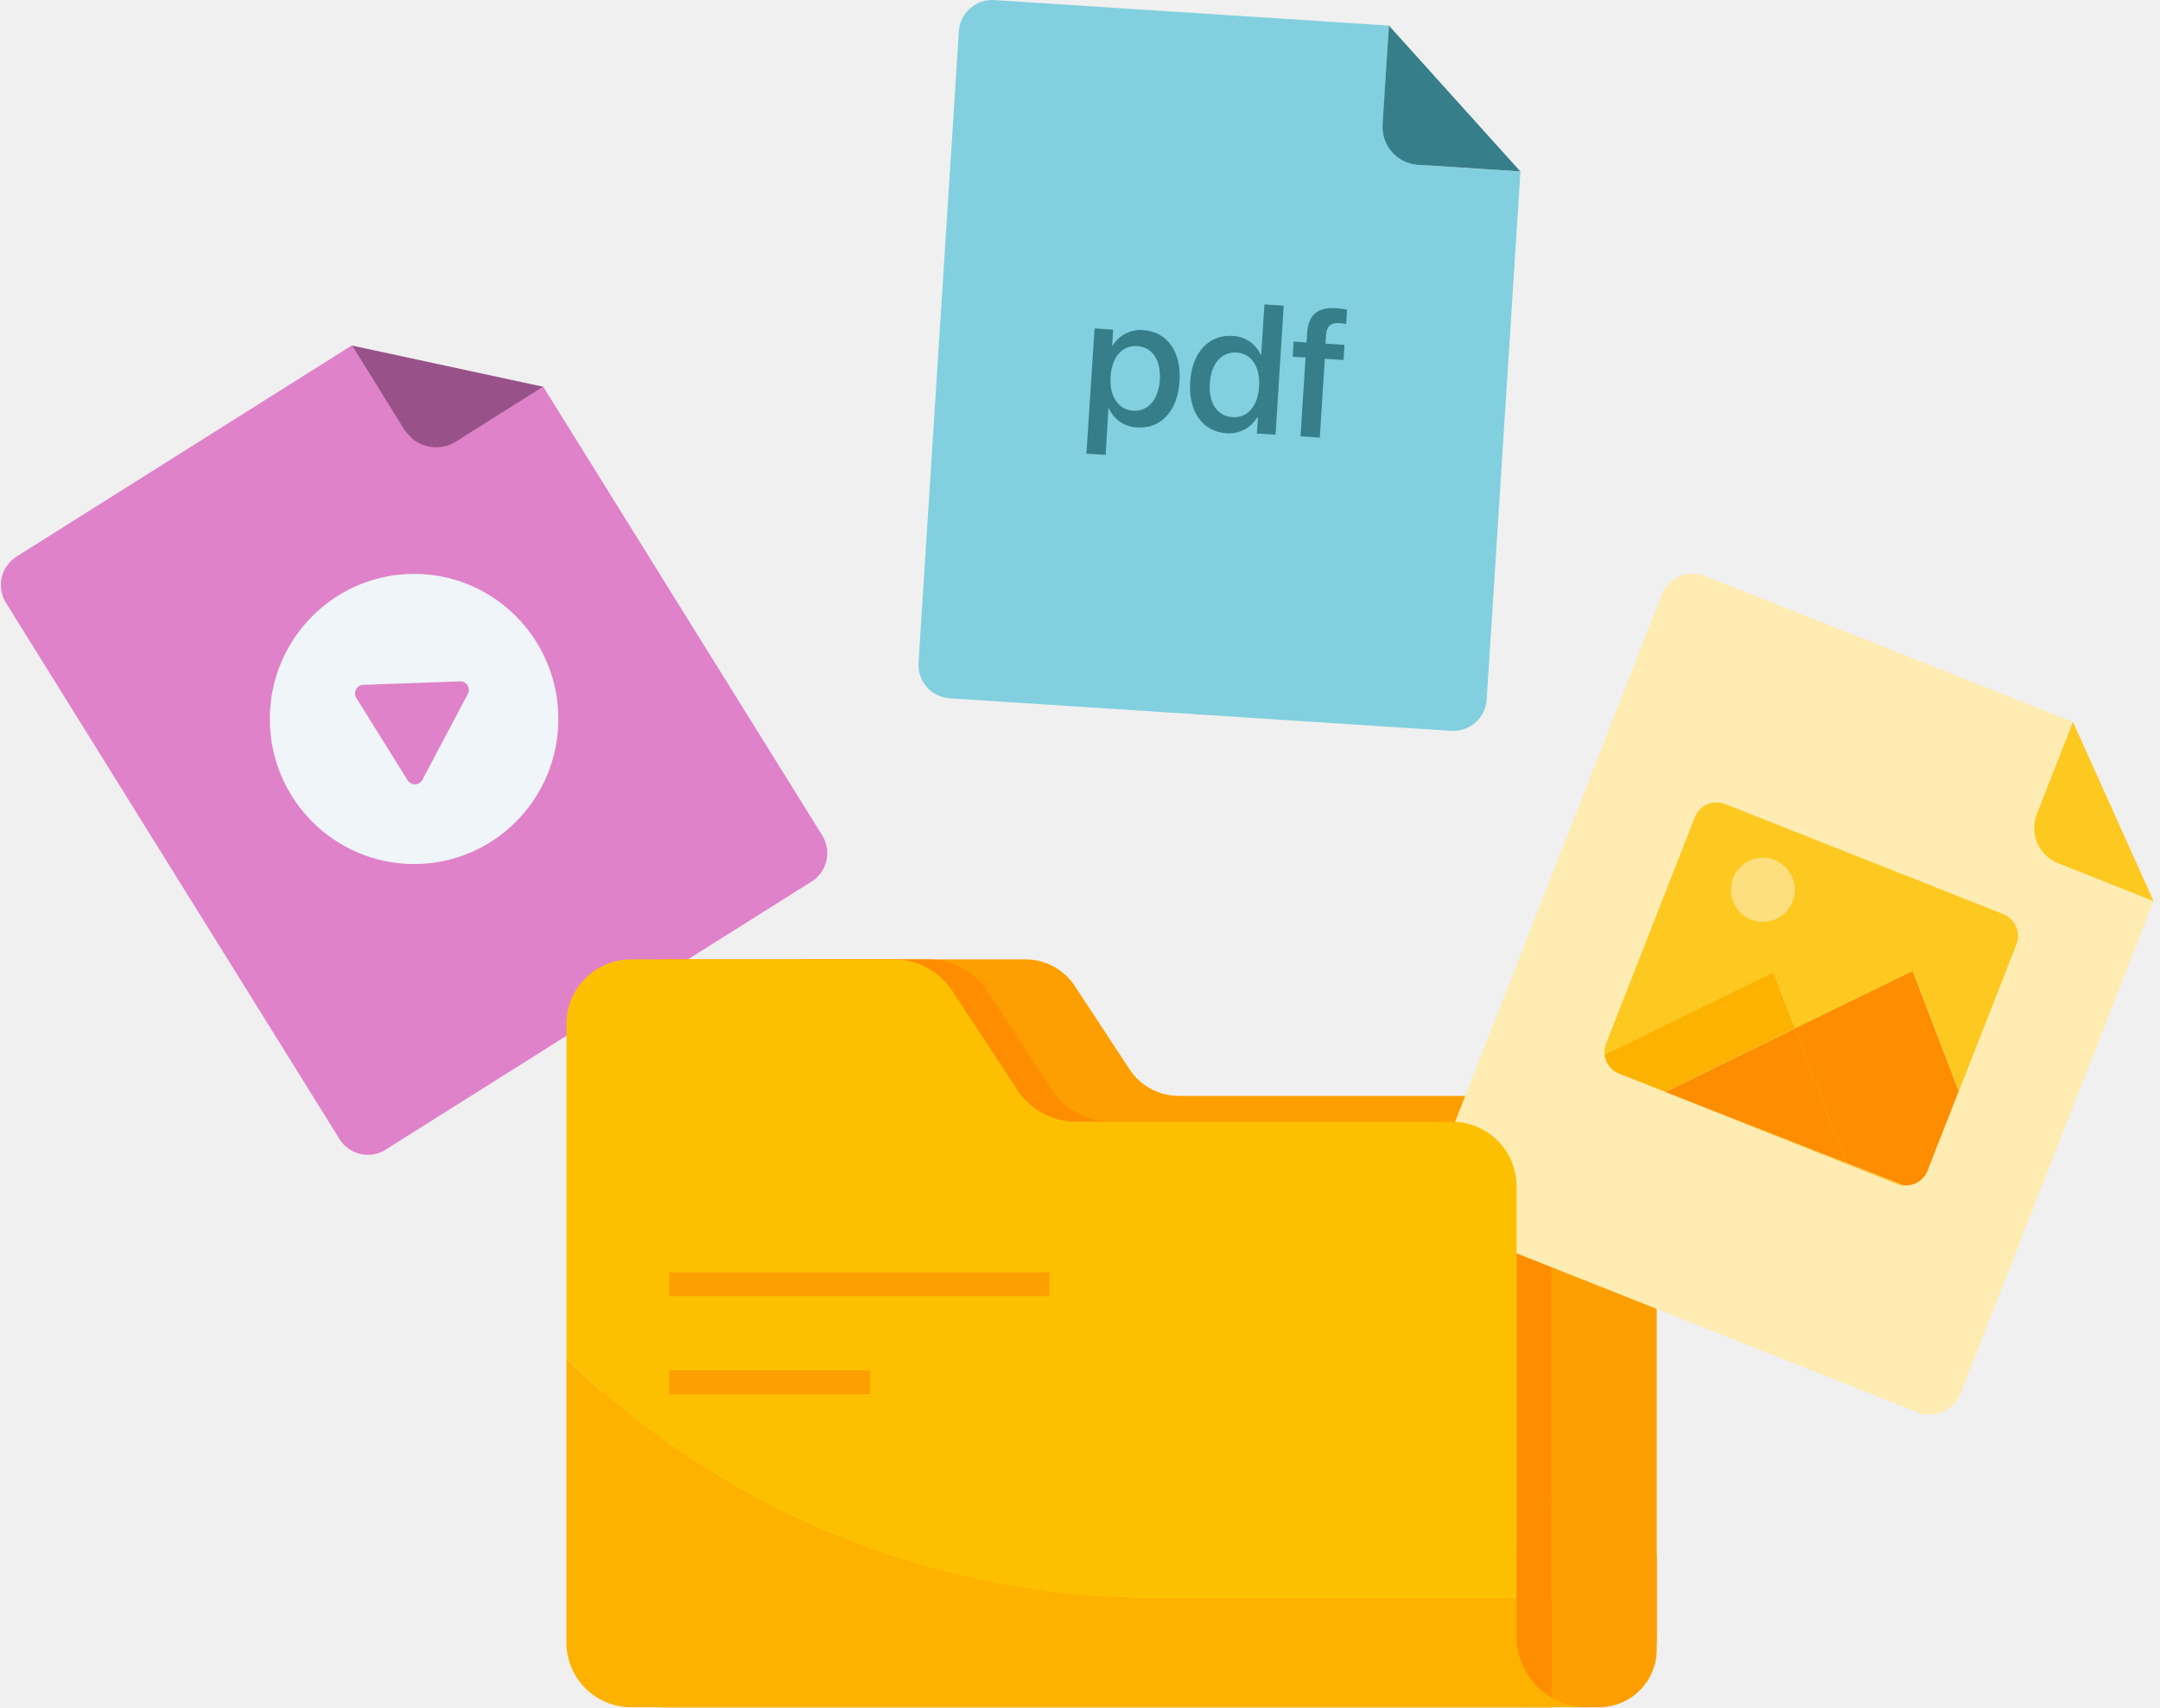
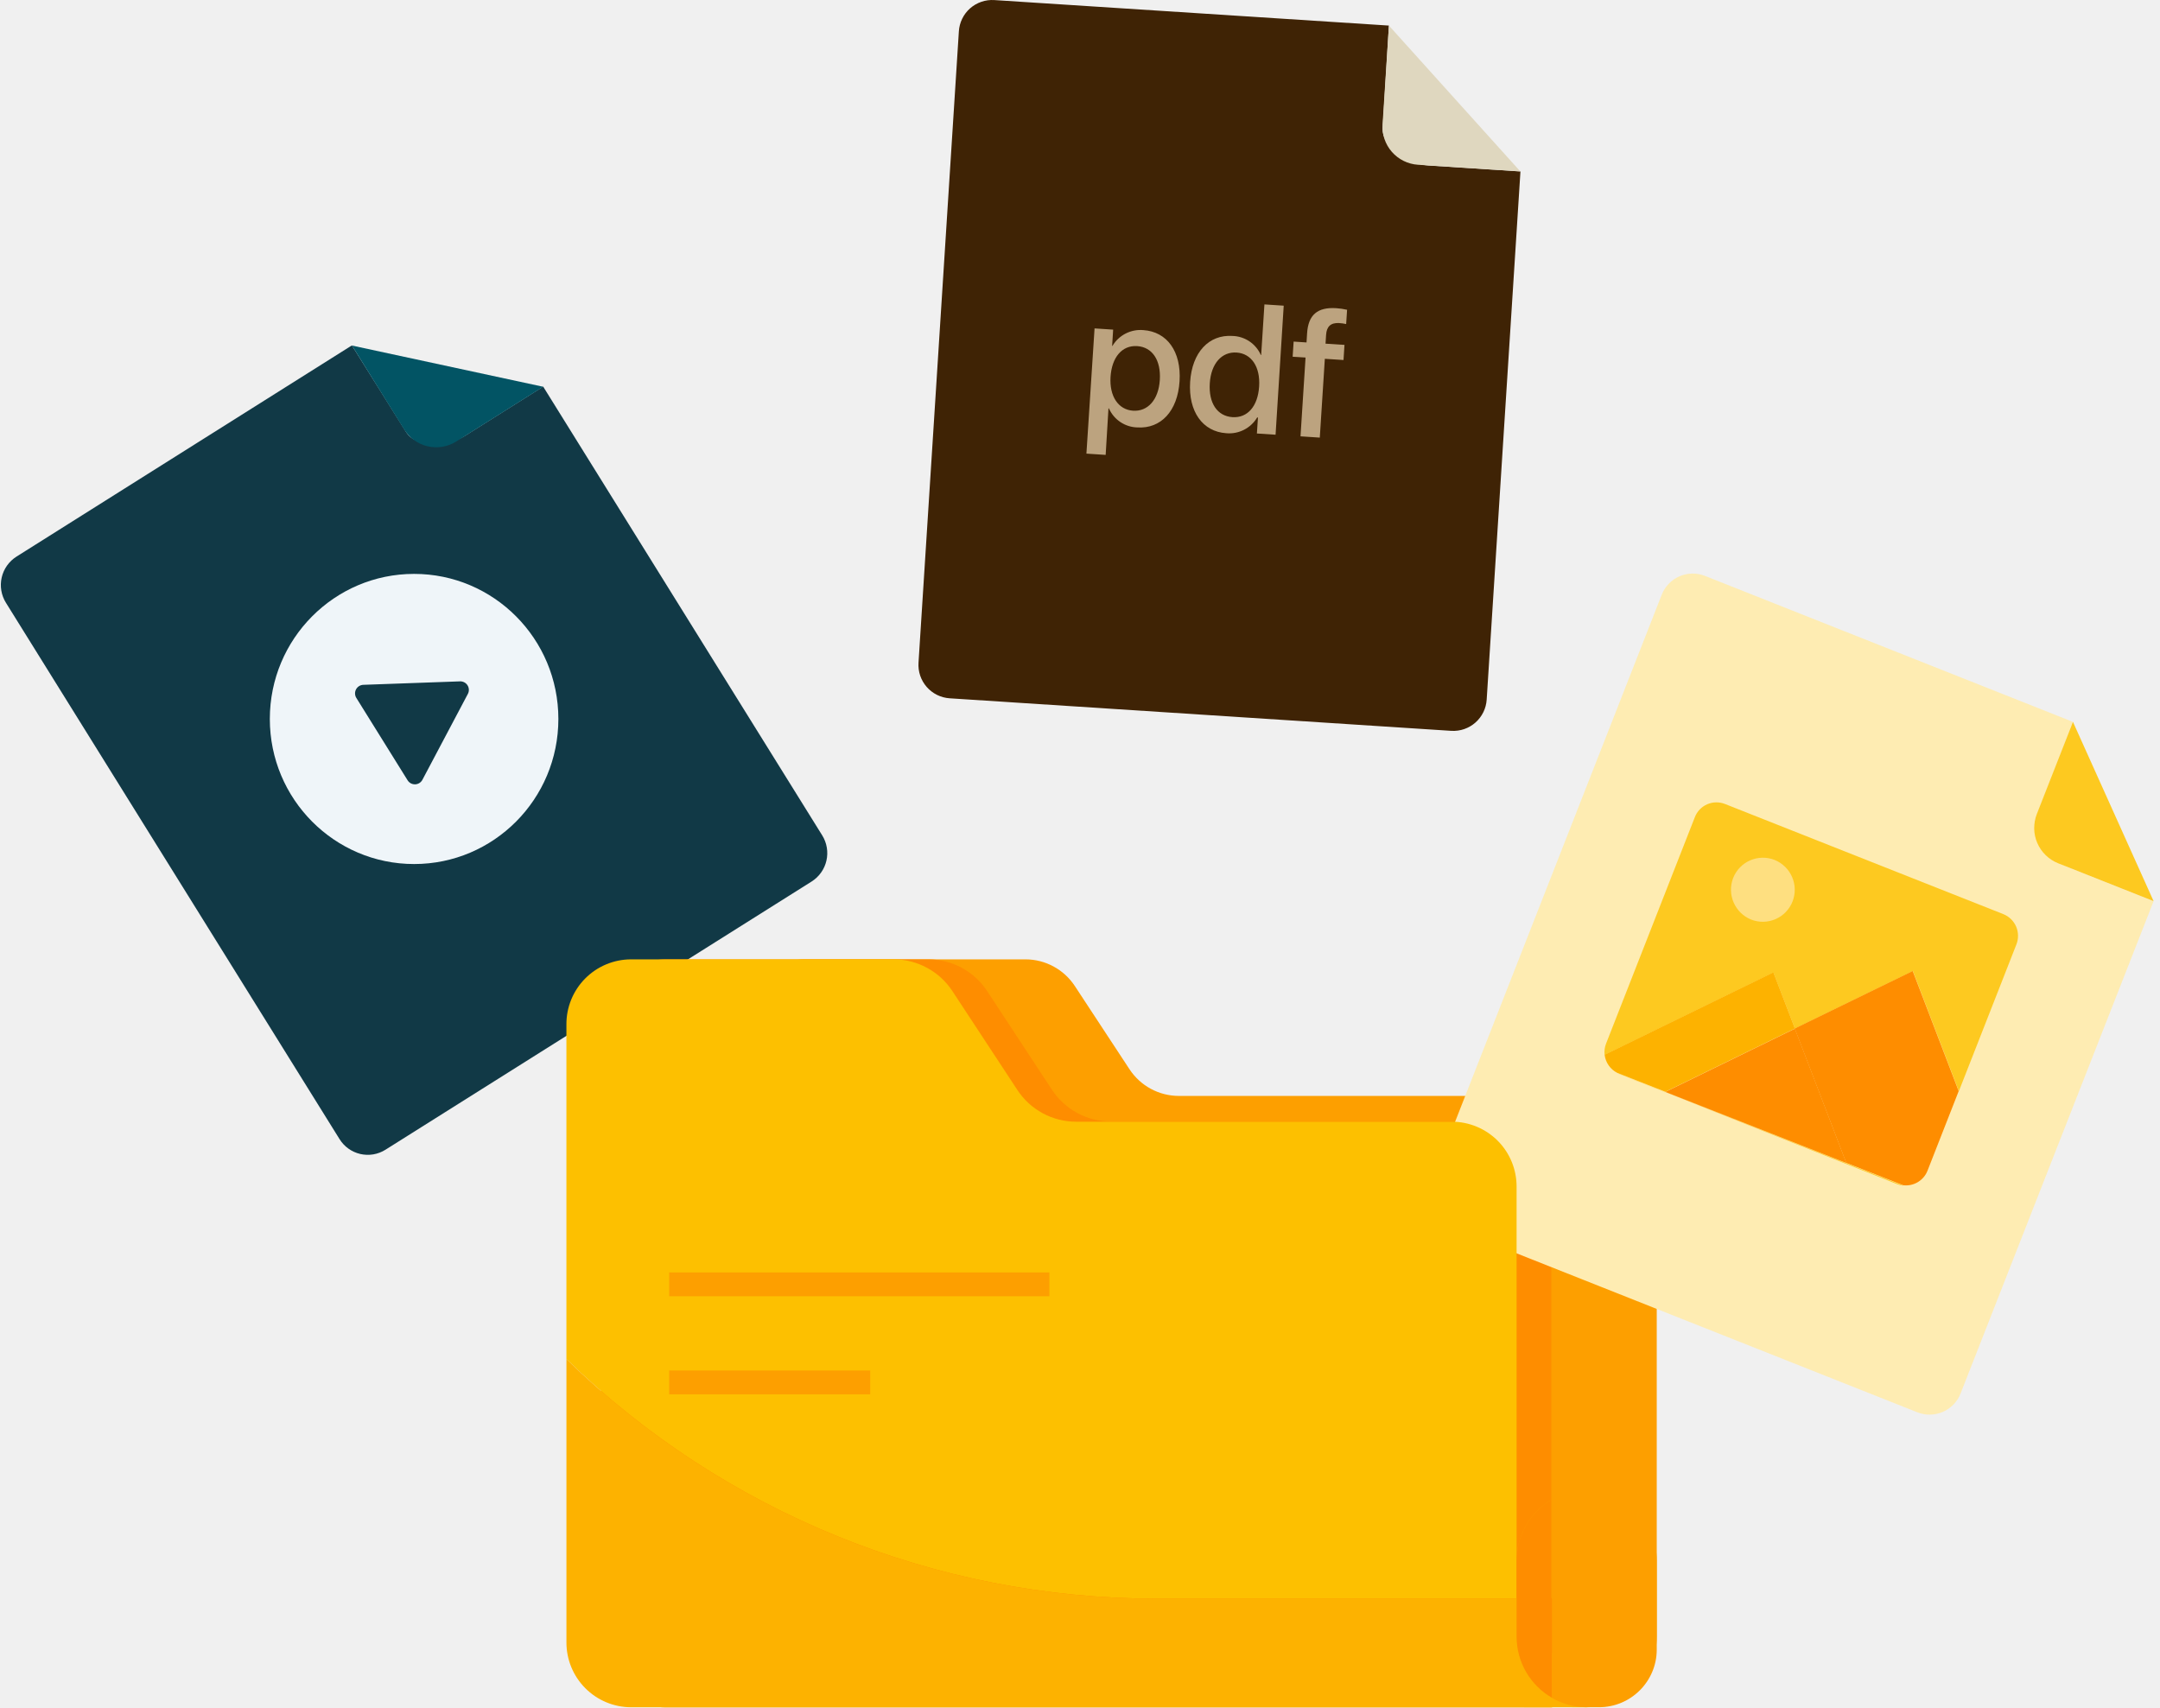
<svg xmlns="http://www.w3.org/2000/svg" width="253" height="200" viewBox="0 0 253 200" fill="none">
-   <path d="M227.303 128.766H224.191V137.329H227.303V128.766Z" fill="#D4E3ED" />
-   <path d="M227.303 133.551H224.191V134.342H227.303V133.551Z" fill="#EFF5F9" />
-   <path d="M47.578 50.627L41.216 40.462L1.935 65.199C1.056 65.755 0.432 66.635 0.2 67.648C-0.032 68.662 0.146 69.726 0.696 70.608L39.772 133.436C40.042 133.872 40.396 134.25 40.813 134.549C41.23 134.848 41.702 135.061 42.201 135.177C42.701 135.292 43.218 135.308 43.724 135.223C44.23 135.137 44.714 134.953 45.148 134.68L95.066 103.261C95.945 102.706 96.569 101.826 96.801 100.812C97.033 99.799 96.855 98.735 96.305 97.852L63.624 45.289L54.417 51.084C52.539 52.266 48.755 52.519 47.578 50.627Z" fill="#DF82CA" />
-   <path d="M47.33 50.293C47.636 50.789 48.036 51.219 48.508 51.56C48.981 51.9 49.516 52.144 50.083 52.277C50.65 52.41 51.237 52.429 51.812 52.334C52.386 52.239 52.936 52.031 53.43 51.723L63.623 45.304L41.226 40.477L47.33 50.293Z" fill="#995289" />
-   <path d="M48.503 101.212C57.836 101.212 65.401 93.604 65.401 84.218C65.401 74.833 57.836 67.225 48.503 67.225C39.17 67.225 31.605 74.833 31.605 84.218C31.605 93.604 39.17 101.212 48.503 101.212Z" fill="#EFF5F9" />
-   <path d="M53.869 79.815L42.546 80.22C42.371 80.227 42.201 80.281 42.052 80.375C41.904 80.469 41.783 80.6 41.701 80.755C41.619 80.91 41.58 81.084 41.586 81.259C41.592 81.434 41.644 81.605 41.736 81.754L47.745 91.409C47.839 91.557 47.969 91.678 48.124 91.76C48.279 91.842 48.453 91.882 48.628 91.876C48.803 91.87 48.974 91.818 49.122 91.725C49.271 91.632 49.392 91.502 49.475 91.347L54.798 81.287C54.882 81.131 54.922 80.956 54.916 80.779C54.91 80.602 54.857 80.43 54.762 80.28C54.668 80.13 54.535 80.008 54.379 79.927C54.221 79.845 54.046 79.806 53.869 79.815Z" fill="#DF82CA" />
-   <path d="M105.946 112.377H120.109C121.258 112.378 122.388 112.664 123.399 113.211C124.41 113.758 125.269 114.547 125.899 115.508L132.294 125.244C132.923 126.205 133.782 126.995 134.793 127.541C135.804 128.088 136.935 128.374 138.084 128.375H185.848L181.512 175.291L188.417 186.089H94.213C93.374 186.087 92.544 185.919 91.771 185.596C90.997 185.273 90.294 184.8 89.703 184.205C89.112 183.611 88.644 182.905 88.325 182.13C88.007 181.354 87.844 180.523 87.846 179.684V118.796C87.841 117.956 88.002 117.123 88.32 116.346C88.637 115.568 89.105 114.861 89.697 114.264C90.288 113.668 90.992 113.194 91.767 112.87C92.542 112.547 93.373 112.379 94.213 112.377H105.946Z" fill="#FD9F00" />
-   <path d="M187.292 128.395H184.399C180.665 128.395 177.637 131.422 177.637 135.157V193.219C177.637 196.954 180.665 199.981 184.399 199.981H187.292C191.027 199.981 194.054 196.954 194.054 193.219V135.157C194.054 131.422 191.027 128.395 187.292 128.395Z" fill="#FD9F00" />
-   <path d="M181.66 128.395H178.767C175.032 128.395 172.005 131.422 172.005 135.157V193.219C172.005 196.954 175.032 199.981 178.767 199.981H181.66C185.394 199.981 188.422 196.954 188.422 193.219V135.157C188.422 131.422 185.394 128.395 181.66 128.395Z" fill="#FD9F00" />
-   <path d="M177.637 191.727V182.796C177.64 181.36 178.017 179.949 178.731 178.702C179.444 177.456 180.47 176.416 181.707 175.686V138.992C181.712 137.995 181.52 137.006 181.143 136.083C180.765 135.159 180.209 134.319 179.507 133.611C178.804 132.903 177.969 132.34 177.049 131.955C176.129 131.57 175.142 131.37 174.144 131.367H130.092C128.726 131.366 127.382 131.025 126.181 130.376C124.98 129.726 123.959 128.788 123.211 127.645L115.615 116.08C114.865 114.943 113.846 114.01 112.647 113.363C111.449 112.717 110.109 112.378 108.748 112.377H77.977C76.979 112.379 75.992 112.579 75.071 112.964C74.151 113.348 73.316 113.911 72.613 114.62C71.91 115.328 71.355 116.168 70.977 117.091C70.6 118.015 70.409 119.004 70.414 120.002V192.375C70.409 193.372 70.601 194.361 70.978 195.284C71.356 196.208 71.912 197.047 72.614 197.756C73.317 198.464 74.152 199.027 75.072 199.412C75.992 199.797 76.98 199.996 77.977 200H181.778V198.899C180.519 198.172 179.473 197.127 178.746 195.868C178.019 194.609 177.637 193.181 177.637 191.727Z" fill="#FE8D00" />
-   <path d="M238.454 95.746L242.805 84.562L199.697 67.458C199.219 67.27 198.709 67.177 198.196 67.186C197.683 67.195 197.177 67.306 196.706 67.511C196.236 67.717 195.811 68.013 195.456 68.384C195.1 68.754 194.822 69.191 194.636 69.669L167.606 138.616C167.224 139.583 167.241 140.661 167.653 141.615C168.065 142.569 168.838 143.321 169.803 143.706L224.582 165.436C225.059 165.624 225.569 165.716 226.082 165.707C226.595 165.698 227.101 165.587 227.572 165.382C228.042 165.176 228.467 164.88 228.822 164.51C229.178 164.14 229.457 163.703 229.643 163.225L252.25 105.563L242.152 101.555C240.089 100.736 237.639 97.819 238.454 95.746Z" fill="#FEECB2" />
-   <path d="M238.573 95.35C238.142 96.447 238.161 97.669 238.628 98.75C239.095 99.832 239.972 100.684 241.066 101.122L252.25 105.558L242.805 84.561L238.573 95.35Z" fill="#FDC920" />
-   <path d="M210.238 120.479L224.058 113.746L229.443 127.818L236.181 110.629C236.447 109.955 236.436 109.203 236.149 108.538C235.862 107.873 235.324 107.348 234.651 107.079L202.051 94.179C201.718 94.046 201.362 93.981 201.004 93.987C200.646 93.992 200.293 94.069 199.964 94.212C199.636 94.355 199.339 94.562 199.091 94.82C198.843 95.079 198.649 95.384 198.52 95.718L188.121 122.242C187.955 122.665 187.896 123.121 187.95 123.572L207.717 113.922L210.238 120.479Z" fill="#FDC920" />
-   <path d="M189.437 125.721L189.651 125.821L195.022 127.951H195.06L189.437 125.721Z" fill="#FDC920" />
-   <path d="M195.021 127.927L222.228 138.716C222.459 138.809 222.703 138.868 222.952 138.892L195.021 127.927Z" fill="#FDC920" />
-   <path d="M210.238 120.479L207.717 113.902L187.95 123.552C188.003 124.002 188.166 124.432 188.426 124.803C188.685 125.173 189.033 125.474 189.437 125.678L195.06 127.889L210.238 120.479Z" fill="#FDB200" />
-   <path d="M225.759 137.158L229.419 127.818L224.034 113.745L210.214 120.479L216.243 136.205L195.036 127.88H194.998L222.928 138.84C223.519 138.908 224.116 138.781 224.628 138.477C225.139 138.173 225.537 137.71 225.759 137.158Z" fill="#FE8D00" />
-   <path d="M216.266 136.234L210.238 120.498L195.06 127.908L216.266 136.234Z" fill="#FE8D00" />
-   <path d="M205.12 107.721C204.197 107.351 203.457 106.631 203.06 105.718C202.664 104.805 202.644 103.773 203.004 102.846C203.184 102.388 203.452 101.971 203.793 101.617C204.133 101.263 204.541 100.979 204.991 100.783C205.442 100.586 205.927 100.48 206.418 100.471C206.91 100.462 207.398 100.55 207.855 100.73C208.778 101.101 209.516 101.822 209.91 102.735C210.304 103.648 210.321 104.68 209.957 105.605C209.595 106.526 208.882 107.265 207.976 107.662C207.069 108.058 206.042 108.08 205.12 107.721Z" fill="#FEDF80" />
-   <path d="M177.709 187.261L177.638 187.152V139.021C177.643 138.023 177.452 137.034 177.075 136.11C176.697 135.187 176.141 134.347 175.439 133.638C174.736 132.93 173.901 132.367 172.98 131.983C172.06 131.598 171.072 131.398 170.075 131.396H126.042C124.676 131.395 123.331 131.053 122.13 130.403C120.929 129.752 119.908 128.813 119.16 127.669L111.56 116.104C110.812 114.96 109.792 114.021 108.59 113.37C107.389 112.719 106.044 112.378 104.678 112.377H73.908C72.91 112.379 71.923 112.579 71.002 112.964C70.082 113.348 69.246 113.911 68.544 114.62C67.841 115.328 67.285 116.168 66.908 117.091C66.531 118.015 66.339 119.004 66.345 120.002V159.202C84.822 177.182 109.582 187.249 135.363 187.261H177.709Z" fill="#FDC000" />
-   <path d="M73.908 199.986H185.848L177.709 187.262H135.363C109.582 187.249 84.822 177.183 66.345 159.203V192.376C66.342 193.372 66.535 194.359 66.913 195.281C67.291 196.202 67.848 197.04 68.55 197.747C69.252 198.454 70.087 199.015 71.006 199.399C71.925 199.784 72.911 199.983 73.908 199.986Z" fill="#FDB200" />
-   <path d="M185.848 174.543C184.39 174.545 182.959 174.94 181.707 175.687V187.152L181.779 187.262V198.885C183.014 199.605 184.418 199.984 185.848 199.986C188.029 199.972 190.117 199.096 191.654 197.548C193.191 196.001 194.054 193.908 194.054 191.727V182.797C194.054 180.616 193.191 178.524 191.654 176.977C190.116 175.431 188.029 174.556 185.848 174.543Z" fill="#FD9F00" />
-   <path d="M181.707 187.152V175.687C180.47 176.417 179.444 177.456 178.731 178.703C178.017 179.949 177.64 181.36 177.637 182.797V191.727C177.641 193.177 178.026 194.6 178.752 195.855C179.479 197.109 180.523 198.151 181.778 198.875V187.262L181.707 187.152Z" fill="#FE8D00" />
-   <path d="M122.915 149.048H78.382V151.84H122.915V149.048Z" fill="#FD9F00" />
-   <path d="M101.928 160.537H78.382V163.33H101.928V160.537Z" fill="#FD9F00" />
-   <path d="M161.949 14.986L162.683 2.996L116.458 0.008C115.946 -0.025 115.432 0.045 114.946 0.211C114.46 0.378 114.012 0.638 113.626 0.978C113.241 1.318 112.927 1.731 112.702 2.192C112.476 2.654 112.344 3.155 112.312 3.668L107.585 77.628C107.516 78.663 107.86 79.684 108.543 80.466C109.225 81.248 110.19 81.727 111.226 81.797L169.993 85.61C171.028 85.672 172.046 85.322 172.822 84.634C173.599 83.947 174.071 82.98 174.135 81.945L178.09 20.085L167.253 19.384C165.023 19.232 161.806 17.211 161.949 14.986Z" fill="#82D0DF" />
-   <path d="M161.94 14.571C161.863 15.746 162.255 16.903 163.029 17.789C163.804 18.675 164.898 19.218 166.072 19.299L178.071 20.076L162.684 2.996L161.94 14.571Z" fill="#377E8B" />
-   <path d="M138.16 44.665C137.941 48.153 135.973 50.245 133.223 50.069C132.513 50.053 131.823 49.835 131.232 49.441C130.641 49.047 130.175 48.493 129.887 47.843H129.835L129.506 53.286L127.252 53.138L128.205 38.47L130.383 38.613L130.264 40.519H130.302C130.67 39.9 131.205 39.398 131.846 39.071C132.487 38.744 133.207 38.605 133.924 38.67C136.692 38.856 138.384 41.176 138.16 44.665ZM135.849 44.512C135.997 42.211 134.977 40.657 133.195 40.543C131.412 40.428 130.226 41.867 130.078 44.141C129.93 46.414 130.983 47.996 132.713 48.11C134.443 48.225 135.701 46.828 135.849 44.512Z" fill="#377E8B" />
-   <path d="M139.399 44.741C139.623 41.267 141.596 39.175 144.345 39.351C145.056 39.368 145.748 39.588 146.339 39.983C146.93 40.379 147.395 40.935 147.681 41.586H147.719L148.101 35.658L150.36 35.806L149.406 50.922L147.219 50.779L147.343 48.906H147.248C146.879 49.523 146.343 50.023 145.702 50.349C145.061 50.674 144.342 50.812 143.626 50.746C140.867 50.56 139.18 48.22 139.399 44.741ZM141.701 44.894C141.553 47.219 142.573 48.744 144.355 48.863C146.137 48.982 147.333 47.572 147.481 45.265C147.629 42.959 146.571 41.41 144.841 41.296C143.111 41.181 141.848 42.578 141.701 44.894Z" fill="#377E8B" />
-   <path d="M152.919 41.881L151.408 41.786L151.523 40.013L153.033 40.113L153.1 39.032C153.238 36.897 154.301 35.953 156.531 36.101C156.953 36.129 157.372 36.191 157.784 36.287L157.675 37.959C157.407 37.899 157.134 37.861 156.86 37.845C155.878 37.783 155.387 38.245 155.325 39.218L155.259 40.256L157.479 40.399L157.365 42.172L155.178 42.029L154.587 51.26L152.328 51.112L152.919 41.881Z" fill="#377E8B" />
+   <g clip-path="url(#clip0_323_2962)">
+     <path d="M227.303 128.766H224.191V137.329H227.303V128.766Z" fill="#D4E3ED" />
+     <path d="M227.303 133.551H224.191V134.342H227.303V133.551Z" fill="#EFF5F9" />
+     <path d="M47.577 50.626L41.215 40.461L1.934 65.198C1.055 65.754 0.431 66.634 0.199 67.647C-0.033 68.661 0.145 69.725 0.695 70.607L39.771 133.435C40.041 133.871 40.395 134.249 40.812 134.548C41.229 134.847 41.701 135.06 42.2 135.176C42.7 135.291 43.218 135.307 43.723 135.222C44.229 135.136 44.713 134.952 45.147 134.679L95.065 103.26C95.944 102.705 96.568 101.825 96.8 100.811C97.032 99.798 96.854 98.734 96.304 97.851L63.623 45.288L54.416 51.083C52.538 52.265 48.754 52.517 47.577 50.626Z" fill="#113946" />
+     <path d="M47.331 50.293C47.637 50.789 48.037 51.219 48.51 51.56C48.982 51.9 49.517 52.144 50.084 52.277C50.651 52.41 51.238 52.429 51.813 52.334C52.387 52.239 52.937 52.031 53.431 51.723L63.624 45.304L41.227 40.477L47.331 50.293Z" fill="#025464" />
+     <path d="M48.504 101.212C57.837 101.212 65.402 93.604 65.402 84.218C65.402 74.833 57.837 67.225 48.504 67.225C39.171 67.225 31.605 74.833 31.605 84.218C31.605 93.604 39.171 101.212 48.504 101.212Z" fill="#EFF5F9" />
+     <path d="M53.87 79.814L42.547 80.219C42.372 80.226 42.202 80.28 42.053 80.374C41.905 80.468 41.784 80.599 41.702 80.754C41.62 80.909 41.58 81.083 41.587 81.258C41.593 81.433 41.644 81.604 41.737 81.753L47.746 91.408C47.84 91.556 47.97 91.677 48.125 91.76C48.28 91.841 48.454 91.881 48.629 91.875C48.804 91.869 48.974 91.817 49.123 91.724C49.272 91.631 49.393 91.501 49.476 91.346L54.799 81.286C54.883 81.13 54.923 80.955 54.917 80.778C54.911 80.601 54.858 80.429 54.763 80.279C54.669 80.129 54.536 80.007 54.379 79.926C54.222 79.844 54.047 79.805 53.87 79.814Z" fill="#113946" />
+     <path d="M105.946 112.377H120.109C121.258 112.378 122.388 112.664 123.399 113.211C124.41 113.758 125.269 114.547 125.899 115.508L132.294 125.244C132.923 126.205 133.782 126.995 134.793 127.541C135.804 128.088 136.935 128.374 138.084 128.375H185.848L181.512 175.291L188.417 186.089H94.213C93.374 186.087 92.544 185.919 91.77 185.596C90.996 185.273 90.294 184.8 89.703 184.205C89.112 183.611 88.643 182.905 88.325 182.13C88.006 181.354 87.843 180.523 87.846 179.684V118.796C87.841 117.956 88.002 117.123 88.319 116.346C88.637 115.568 89.105 114.861 89.696 114.264C90.288 113.668 90.991 113.194 91.766 112.87C92.541 112.547 93.373 112.379 94.213 112.377H105.946Z" fill="#FD9F00" />
+     <path d="M187.292 128.395H184.399C180.665 128.395 177.637 131.422 177.637 135.157V193.219C177.637 196.954 180.665 199.981 184.399 199.981H187.292C191.027 199.981 194.054 196.954 194.054 193.219V135.157C194.054 131.422 191.027 128.395 187.292 128.395Z" fill="#FD9F00" />
+     <path d="M181.661 128.395H178.768C175.033 128.395 172.006 131.422 172.006 135.157V193.219C172.006 196.954 175.033 199.981 178.768 199.981H181.661C185.395 199.981 188.423 196.954 188.423 193.219V135.157C188.423 131.422 185.395 128.395 181.661 128.395Z" fill="#FD9F00" />
+     <path d="M177.637 191.727V182.796C177.64 181.36 178.017 179.949 178.731 178.702C179.444 177.456 180.47 176.416 181.707 175.686V138.992C181.712 137.995 181.52 137.006 181.143 136.083C180.765 135.159 180.209 134.319 179.507 133.611C178.804 132.903 177.969 132.34 177.049 131.955C176.129 131.57 175.142 131.37 174.144 131.367H130.092C128.726 131.366 127.382 131.025 126.181 130.376C124.98 129.726 123.959 128.788 123.211 127.645L115.615 116.08C114.865 114.943 113.846 114.01 112.647 113.363C111.449 112.717 110.109 112.378 108.748 112.377H77.977C76.979 112.379 75.992 112.579 75.071 112.964C74.151 113.348 73.316 113.911 72.613 114.62C71.91 115.328 71.355 116.168 70.977 117.091C70.6 118.015 70.409 119.004 70.414 120.002V192.375C70.409 193.372 70.601 194.361 70.978 195.284C71.356 196.208 71.912 197.047 72.614 197.756C73.317 198.464 74.152 199.027 75.072 199.412C75.992 199.797 76.98 199.996 77.977 200H181.778V198.899C180.519 198.172 179.473 197.127 178.746 195.868C178.019 194.609 177.637 193.181 177.637 191.727Z" fill="#FE8D00" />
+     <path d="M238.455 95.746L242.806 84.562L199.698 67.458C199.22 67.27 198.71 67.177 198.197 67.186C197.684 67.195 197.178 67.306 196.707 67.511C196.237 67.717 195.812 68.013 195.457 68.384C195.101 68.754 194.823 69.191 194.637 69.669L167.607 138.616C167.225 139.583 167.242 140.661 167.654 141.615C168.066 142.569 168.839 143.321 169.804 143.706L224.583 165.436C225.06 165.624 225.57 165.716 226.083 165.707C226.596 165.698 227.102 165.587 227.573 165.382C228.043 165.176 228.468 164.88 228.823 164.51C229.179 164.14 229.458 163.703 229.644 163.225L252.251 105.563L242.153 101.555C240.09 100.736 237.64 97.819 238.455 95.746Z" fill="#FEECB2" />
+     <path d="M238.573 95.35C238.142 96.446 238.161 97.668 238.628 98.749C239.095 99.831 239.972 100.683 241.066 101.121L252.25 105.557L242.805 84.561L238.573 95.35Z" fill="#FDC920" />
+     <path d="M210.237 120.479L224.057 113.746L229.442 127.818L236.18 110.629C236.446 109.955 236.435 109.203 236.148 108.538C235.861 107.873 235.323 107.348 234.65 107.079L202.05 94.179C201.717 94.046 201.361 93.981 201.003 93.987C200.645 93.992 200.292 94.069 199.963 94.212C199.635 94.355 199.338 94.562 199.09 94.82C198.842 95.079 198.648 95.384 198.519 95.718L188.12 122.242C187.954 122.665 187.895 123.121 187.949 123.572L207.716 113.922L210.237 120.479Z" fill="#FDC920" />
+     <path d="M189.438 125.721L189.652 125.821L195.023 127.951H195.061L189.438 125.721Z" fill="#FDC920" />
+     <path d="M195.021 127.928L222.228 138.717C222.459 138.81 222.703 138.869 222.952 138.893L195.021 127.928Z" fill="#FDC920" />
+     <path d="M210.237 120.479L207.716 113.902L187.949 123.552C188.002 124.002 188.165 124.432 188.425 124.803C188.684 125.173 189.032 125.474 189.436 125.678L195.059 127.889L210.237 120.479Z" fill="#FDB200" />
+     <path d="M225.759 137.157L229.419 127.817L224.034 113.744L210.214 120.478L216.243 136.204L195.036 127.879H194.998L222.928 138.839C223.519 138.907 224.116 138.78 224.628 138.476C225.139 138.172 225.537 137.709 225.759 137.157Z" fill="#FE8D00" />
+     <path d="M216.267 136.234L210.239 120.498L195.061 127.908L216.267 136.234Z" fill="#FE8D00" />
+     <path d="M205.12 107.721C204.197 107.351 203.457 106.631 203.06 105.718C202.664 104.805 202.644 103.773 203.004 102.846C203.184 102.388 203.452 101.971 203.793 101.617C204.133 101.263 204.541 100.979 204.991 100.783C205.442 100.586 205.927 100.48 206.418 100.471C206.91 100.462 207.398 100.55 207.855 100.73C208.778 101.101 209.516 101.822 209.91 102.735C210.304 103.648 210.321 104.68 209.957 105.605C209.595 106.526 208.882 107.265 207.976 107.662C207.069 108.058 206.042 108.08 205.12 107.721Z" fill="#FEDF80" />
+     <path d="M177.708 187.261L177.637 187.152V139.021C177.642 138.023 177.451 137.034 177.074 136.11C176.696 135.187 176.14 134.347 175.438 133.638C174.735 132.93 173.9 132.367 172.979 131.983C172.059 131.598 171.071 131.398 170.074 131.396H126.041C124.675 131.395 123.33 131.053 122.129 130.403C120.928 129.752 119.907 128.813 119.159 127.669L111.559 116.104C110.811 114.96 109.791 114.021 108.589 113.37C107.388 112.719 106.043 112.378 104.677 112.377H73.907C72.909 112.379 71.922 112.579 71.001 112.964C70.081 113.348 69.245 113.911 68.543 114.62C67.84 115.328 67.284 116.168 66.907 117.091C66.53 118.015 66.338 119.004 66.344 120.002V159.202C84.821 177.182 109.581 187.249 135.362 187.261H177.708Z" fill="#FDC000" />
+     <path d="M73.909 199.986H185.849L177.71 187.262H135.364C109.583 187.249 84.823 177.183 66.346 159.203V192.376C66.343 193.372 66.536 194.359 66.914 195.281C67.292 196.202 67.849 197.04 68.551 197.747C69.253 198.454 70.088 199.015 71.007 199.399C71.926 199.784 72.912 199.983 73.909 199.986Z" fill="#FDB200" />
+     <path d="M185.848 174.543C184.39 174.545 182.959 174.94 181.707 175.687V187.152L181.779 187.262V198.885C183.014 199.605 184.418 199.984 185.848 199.986C188.029 199.972 190.117 199.096 191.654 197.548C193.191 196.001 194.054 193.908 194.054 191.727V182.797C194.054 180.616 193.191 178.524 191.654 176.977C190.116 175.431 188.029 174.556 185.848 174.543Z" fill="#FD9F00" />
+     <path d="M181.707 187.152V175.688C180.47 176.418 179.444 177.457 178.731 178.704C178.017 179.95 177.64 181.361 177.637 182.798V191.728C177.641 193.178 178.026 194.601 178.752 195.855C179.479 197.109 180.523 198.152 181.778 198.876V187.262L181.707 187.152Z" fill="#FE8D00" />
+     <path d="M122.914 149.049H78.381V151.841H122.914V149.049Z" fill="#FD9F00" />
+     <path d="M101.927 160.537H78.381V163.33H101.927V160.537Z" fill="#FD9F00" />
+     <path d="M161.949 14.986L162.683 2.996L116.458 0.008C115.946 -0.025 115.432 0.045 114.946 0.211C114.46 0.378 114.012 0.638 113.626 0.978C113.241 1.318 112.927 1.731 112.702 2.192C112.476 2.654 112.344 3.155 112.312 3.668L107.585 77.628C107.516 78.663 107.86 79.684 108.543 80.466C109.225 81.248 110.19 81.727 111.226 81.797L169.993 85.61C171.028 85.672 172.046 85.322 172.822 84.634C173.599 83.947 174.071 82.98 174.135 81.945L178.09 20.085L167.253 19.384C165.023 19.232 161.806 17.211 161.949 14.986Z" fill="#3F2305" />
+     <path d="M161.939 14.571C161.862 15.746 162.254 16.903 163.028 17.789C163.803 18.675 164.897 19.218 166.071 19.299L178.07 20.076L162.683 2.996L161.939 14.571Z" fill="#DFD7BF" />
+     <path d="M138.16 44.664C137.941 48.152 135.973 50.244 133.223 50.068C132.513 50.052 131.823 49.834 131.232 49.44C130.641 49.046 130.175 48.492 129.887 47.842H129.835L129.506 53.285L127.252 53.137L128.205 38.469L130.383 38.612L130.264 40.518H130.302C130.67 39.899 131.205 39.398 131.846 39.07C132.487 38.743 133.207 38.604 133.924 38.669C136.692 38.855 138.384 41.175 138.16 44.664ZM135.849 44.511C135.997 42.21 134.977 40.656 133.195 40.542C131.412 40.427 130.226 41.867 130.078 44.14C129.93 46.413 130.983 47.995 132.713 48.109C134.443 48.224 135.701 46.827 135.849 44.511Z" fill="#BCA37F" />
+     <path d="M139.4 44.741C139.624 41.267 141.597 39.175 144.346 39.351C145.057 39.368 145.749 39.588 146.34 39.983C146.931 40.379 147.396 40.935 147.682 41.586H147.72L148.102 35.658L150.361 35.806L149.407 50.922L147.22 50.779L147.344 48.906H147.249C146.88 49.523 146.344 50.023 145.703 50.349C145.062 50.674 144.343 50.812 143.627 50.746C140.868 50.56 139.181 48.22 139.4 44.741ZM141.702 44.894C141.554 47.219 142.574 48.744 144.356 48.863C146.138 48.982 147.334 47.572 147.482 45.265C147.63 42.959 146.572 41.41 144.842 41.296C143.112 41.181 141.849 42.578 141.702 44.894Z" fill="#BCA37F" />
+     <path d="M152.919 41.881L151.408 41.786L151.523 40.013L153.033 40.113L153.1 39.032C153.238 36.897 154.301 35.953 156.531 36.101C156.953 36.129 157.372 36.191 157.784 36.287L157.675 37.959C157.407 37.899 157.134 37.861 156.86 37.845C155.878 37.783 155.387 38.245 155.325 39.218L155.259 40.256L157.479 40.399L157.365 42.172L155.178 42.029L154.587 51.26L152.328 51.112L152.919 41.881Z" fill="#BCA37F" />
+   </g>
+   <defs>
+     <clipPath id="clip0_323_2962">
+       <rect width="253" height="200" fill="white" />
+     </clipPath>
+   </defs>
</svg>
